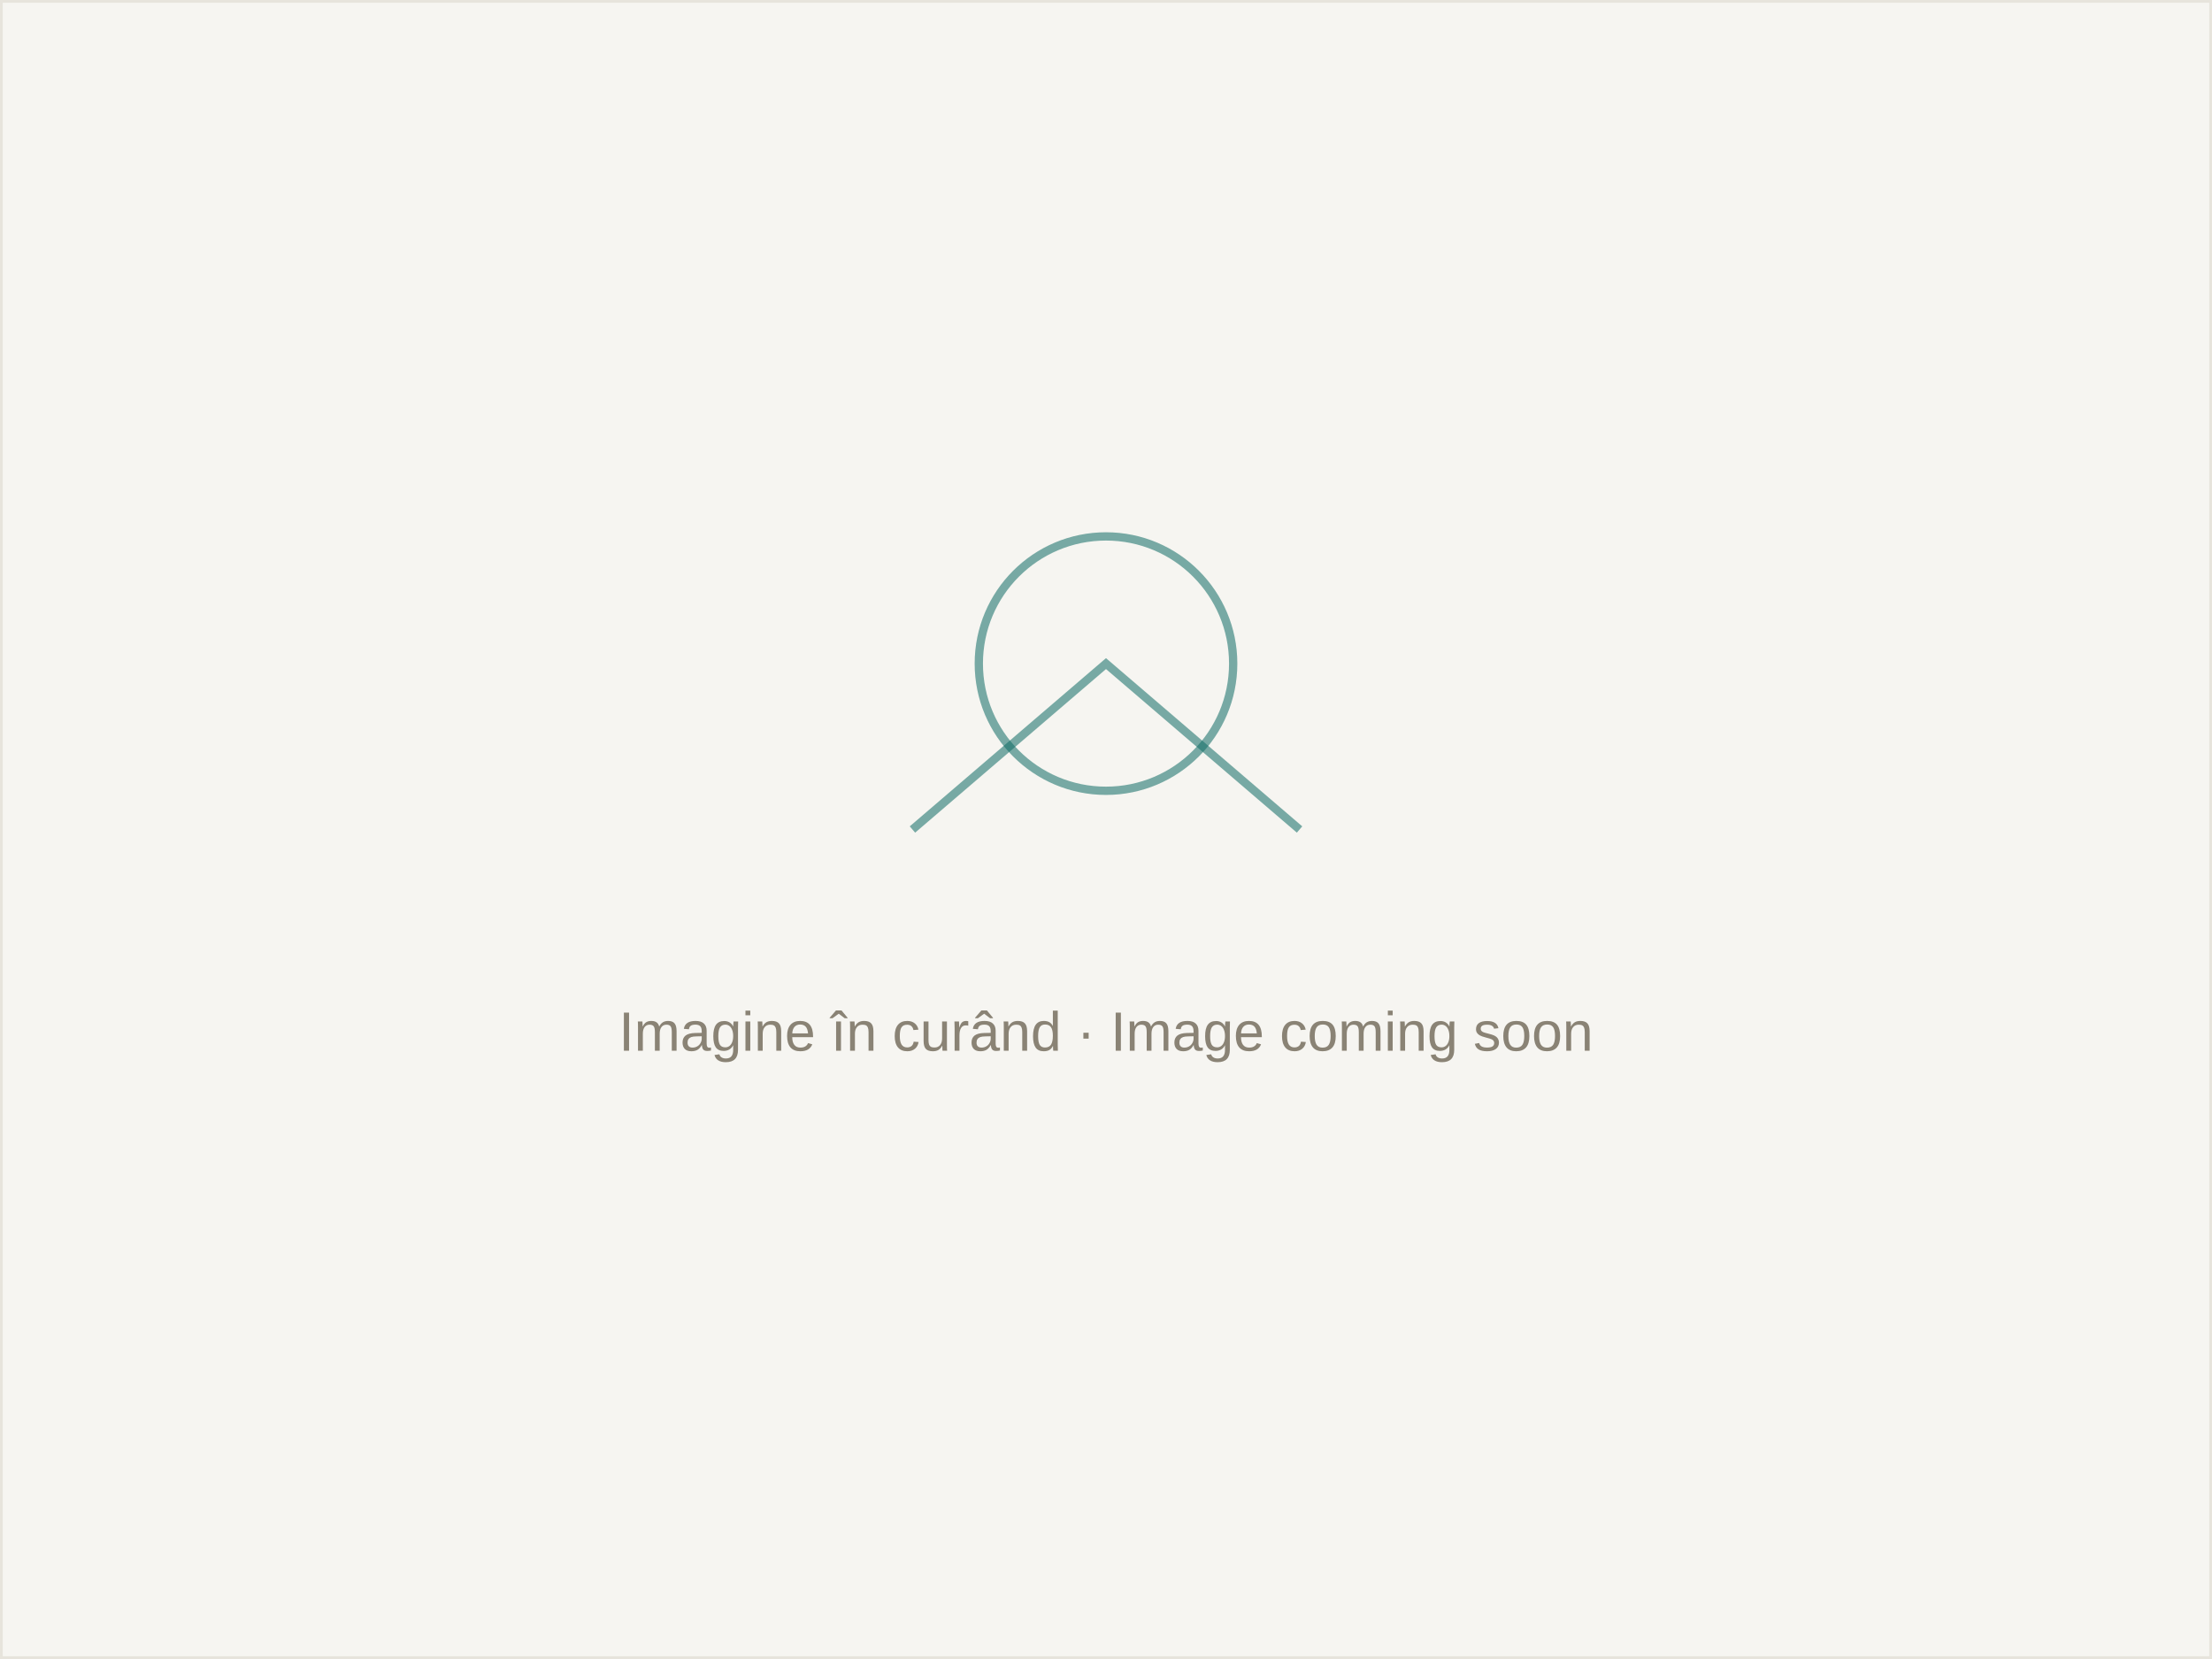
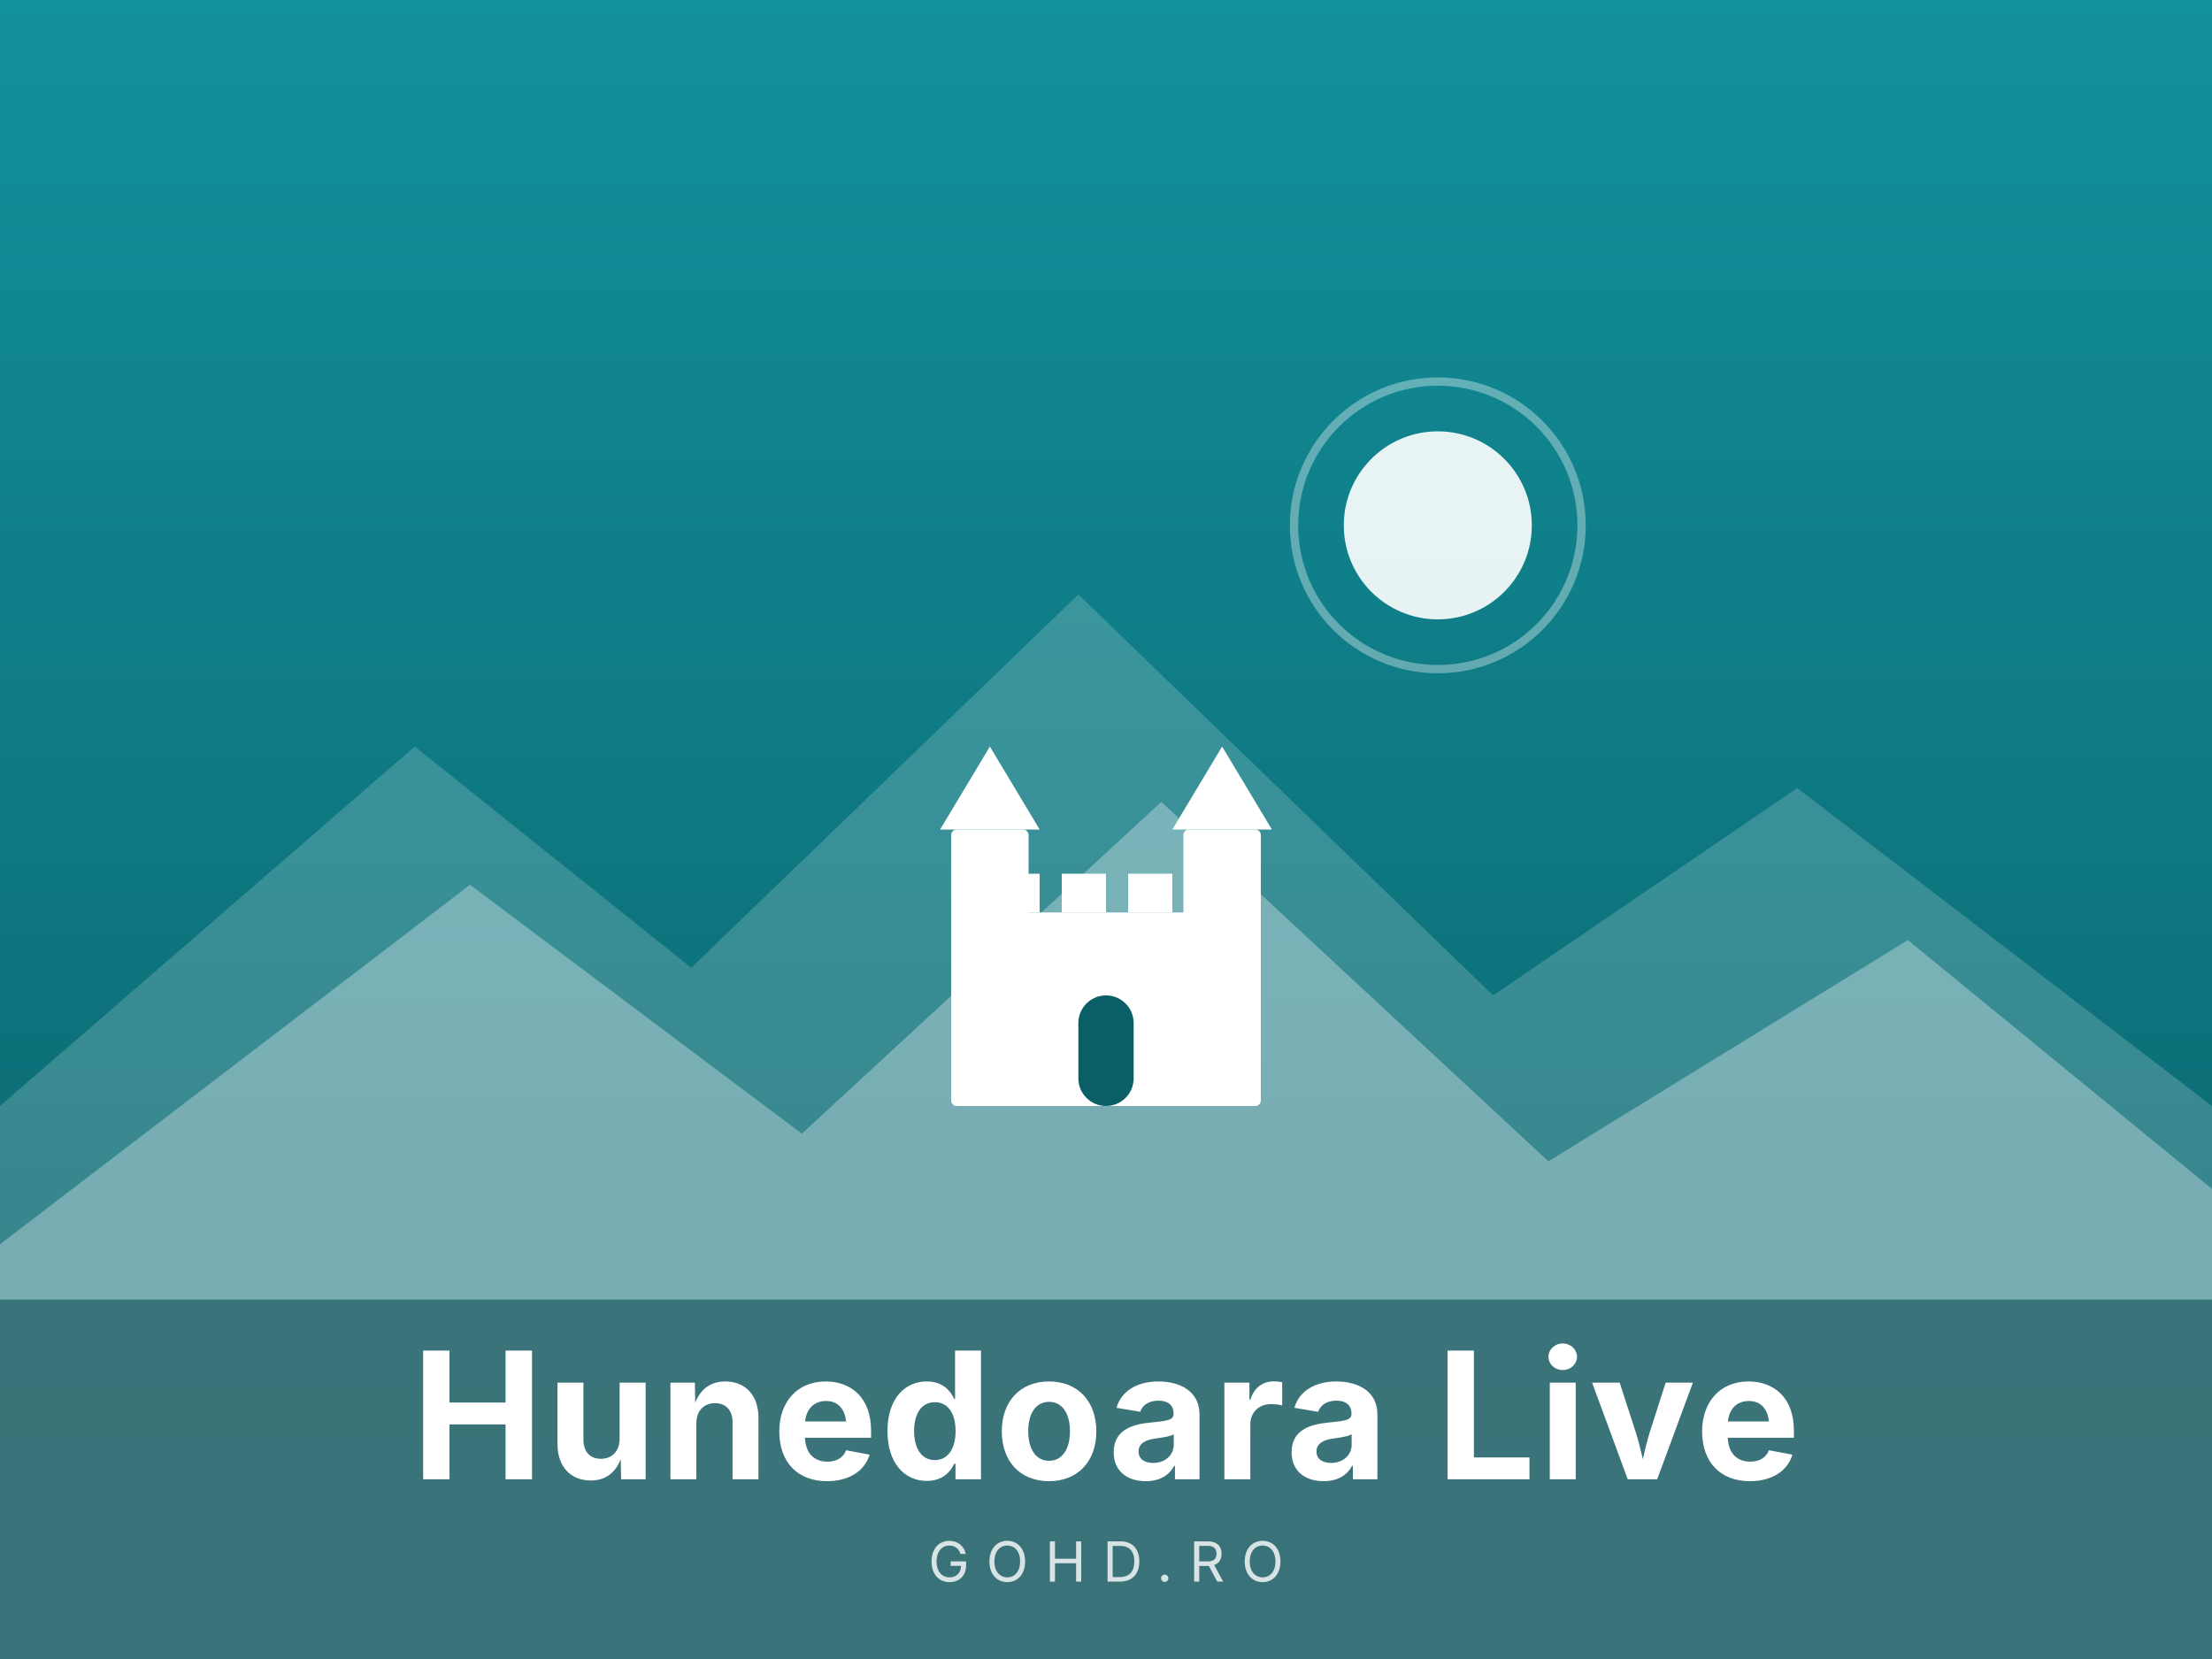
- <svg xmlns="http://www.w3.org/2000/svg" viewBox="0 0 800 600" role="img" aria-label="Imagine in curand / Image coming soon">
-   <rect width="800" height="600" fill="#F6F5F1" />
-   <rect x="0" y="0" width="800" height="600" fill="none" stroke="#E7E4DC" stroke-width="2" />
-   <circle cx="400" cy="240" r="46" fill="none" stroke="#0E6B64" stroke-width="3" opacity="0.55" />
-   <path d="M330 300 L400 240 L470 300" fill="none" stroke="#0E6B64" stroke-width="3" opacity="0.55" />
-   <text x="400" y="380" text-anchor="middle" font-family="'Work Sans', Arial, sans-serif" font-size="20" fill="#8A8375">Imagine în curând · Image coming soon</text>
+ <svg xmlns="http://www.w3.org/2000/svg" viewBox="0 0 800 600" role="img" aria-label="Hunedoara Live">
+   <defs>
+     <linearGradient id="bg" x1="0" y1="0" x2="0" y2="1">
+       <stop offset="0" stop-color="#12909B" />
+       <stop offset="1" stop-color="#0A5F67" />
+     </linearGradient>
+   </defs>
+   <rect width="800" height="600" fill="url(#bg)" />
+   <circle cx="520" cy="190" r="34" fill="#fff" opacity="0.9" />
+   <circle cx="520" cy="190" r="52" fill="none" stroke="#fff" stroke-width="3" opacity="0.35" />
+   <path d="M0 400 L150 270 L250 350 L390 215 L540 360 L650 285 L800 400 L800 600 L0 600 Z" fill="#fff" opacity="0.18" />
+   <path d="M0 450 L170 320 L290 410 L420 290 L560 420 L690 340 L800 430 L800 600 L0 600 Z" fill="#fff" opacity="0.32" />
+   <rect x="0" y="470" width="800" height="130" fill="#08474E" opacity="0.55" />
+   <text x="400" y="535" text-anchor="middle" font-family="'DM Sans','Inter','Segoe UI',Arial,sans-serif" font-size="64" font-weight="700" fill="#fff" letter-spacing="1">Hunedoara Live</text>
+   <text x="400" y="572" text-anchor="middle" font-family="'Inter','Segoe UI',Arial,sans-serif" font-size="20" fill="#fff" opacity="0.8" letter-spacing="6">GOHD.RO</text>
+   <g fill="#fff">
+     <rect x="360" y="330" width="80" height="70" rx="2" />
+     <rect x="360" y="316" width="16" height="14" />
+     <rect x="384" y="316" width="16" height="14" />
+     <rect x="408" y="316" width="16" height="14" />
+     <rect x="432" y="316" width="8" height="14" />
+     <rect x="344" y="300" width="28" height="100" rx="2" />
+     <path d="M340 300 L358 270 L376 300 Z" />
+     <rect x="428" y="300" width="28" height="100" rx="2" />
+     <path d="M424 300 L442 270 L460 300 Z" />
+   </g>
+   <g fill="#0A5F67">
+     <rect x="390" y="360" width="20" height="40" rx="10" />
+   </g>
</svg>
